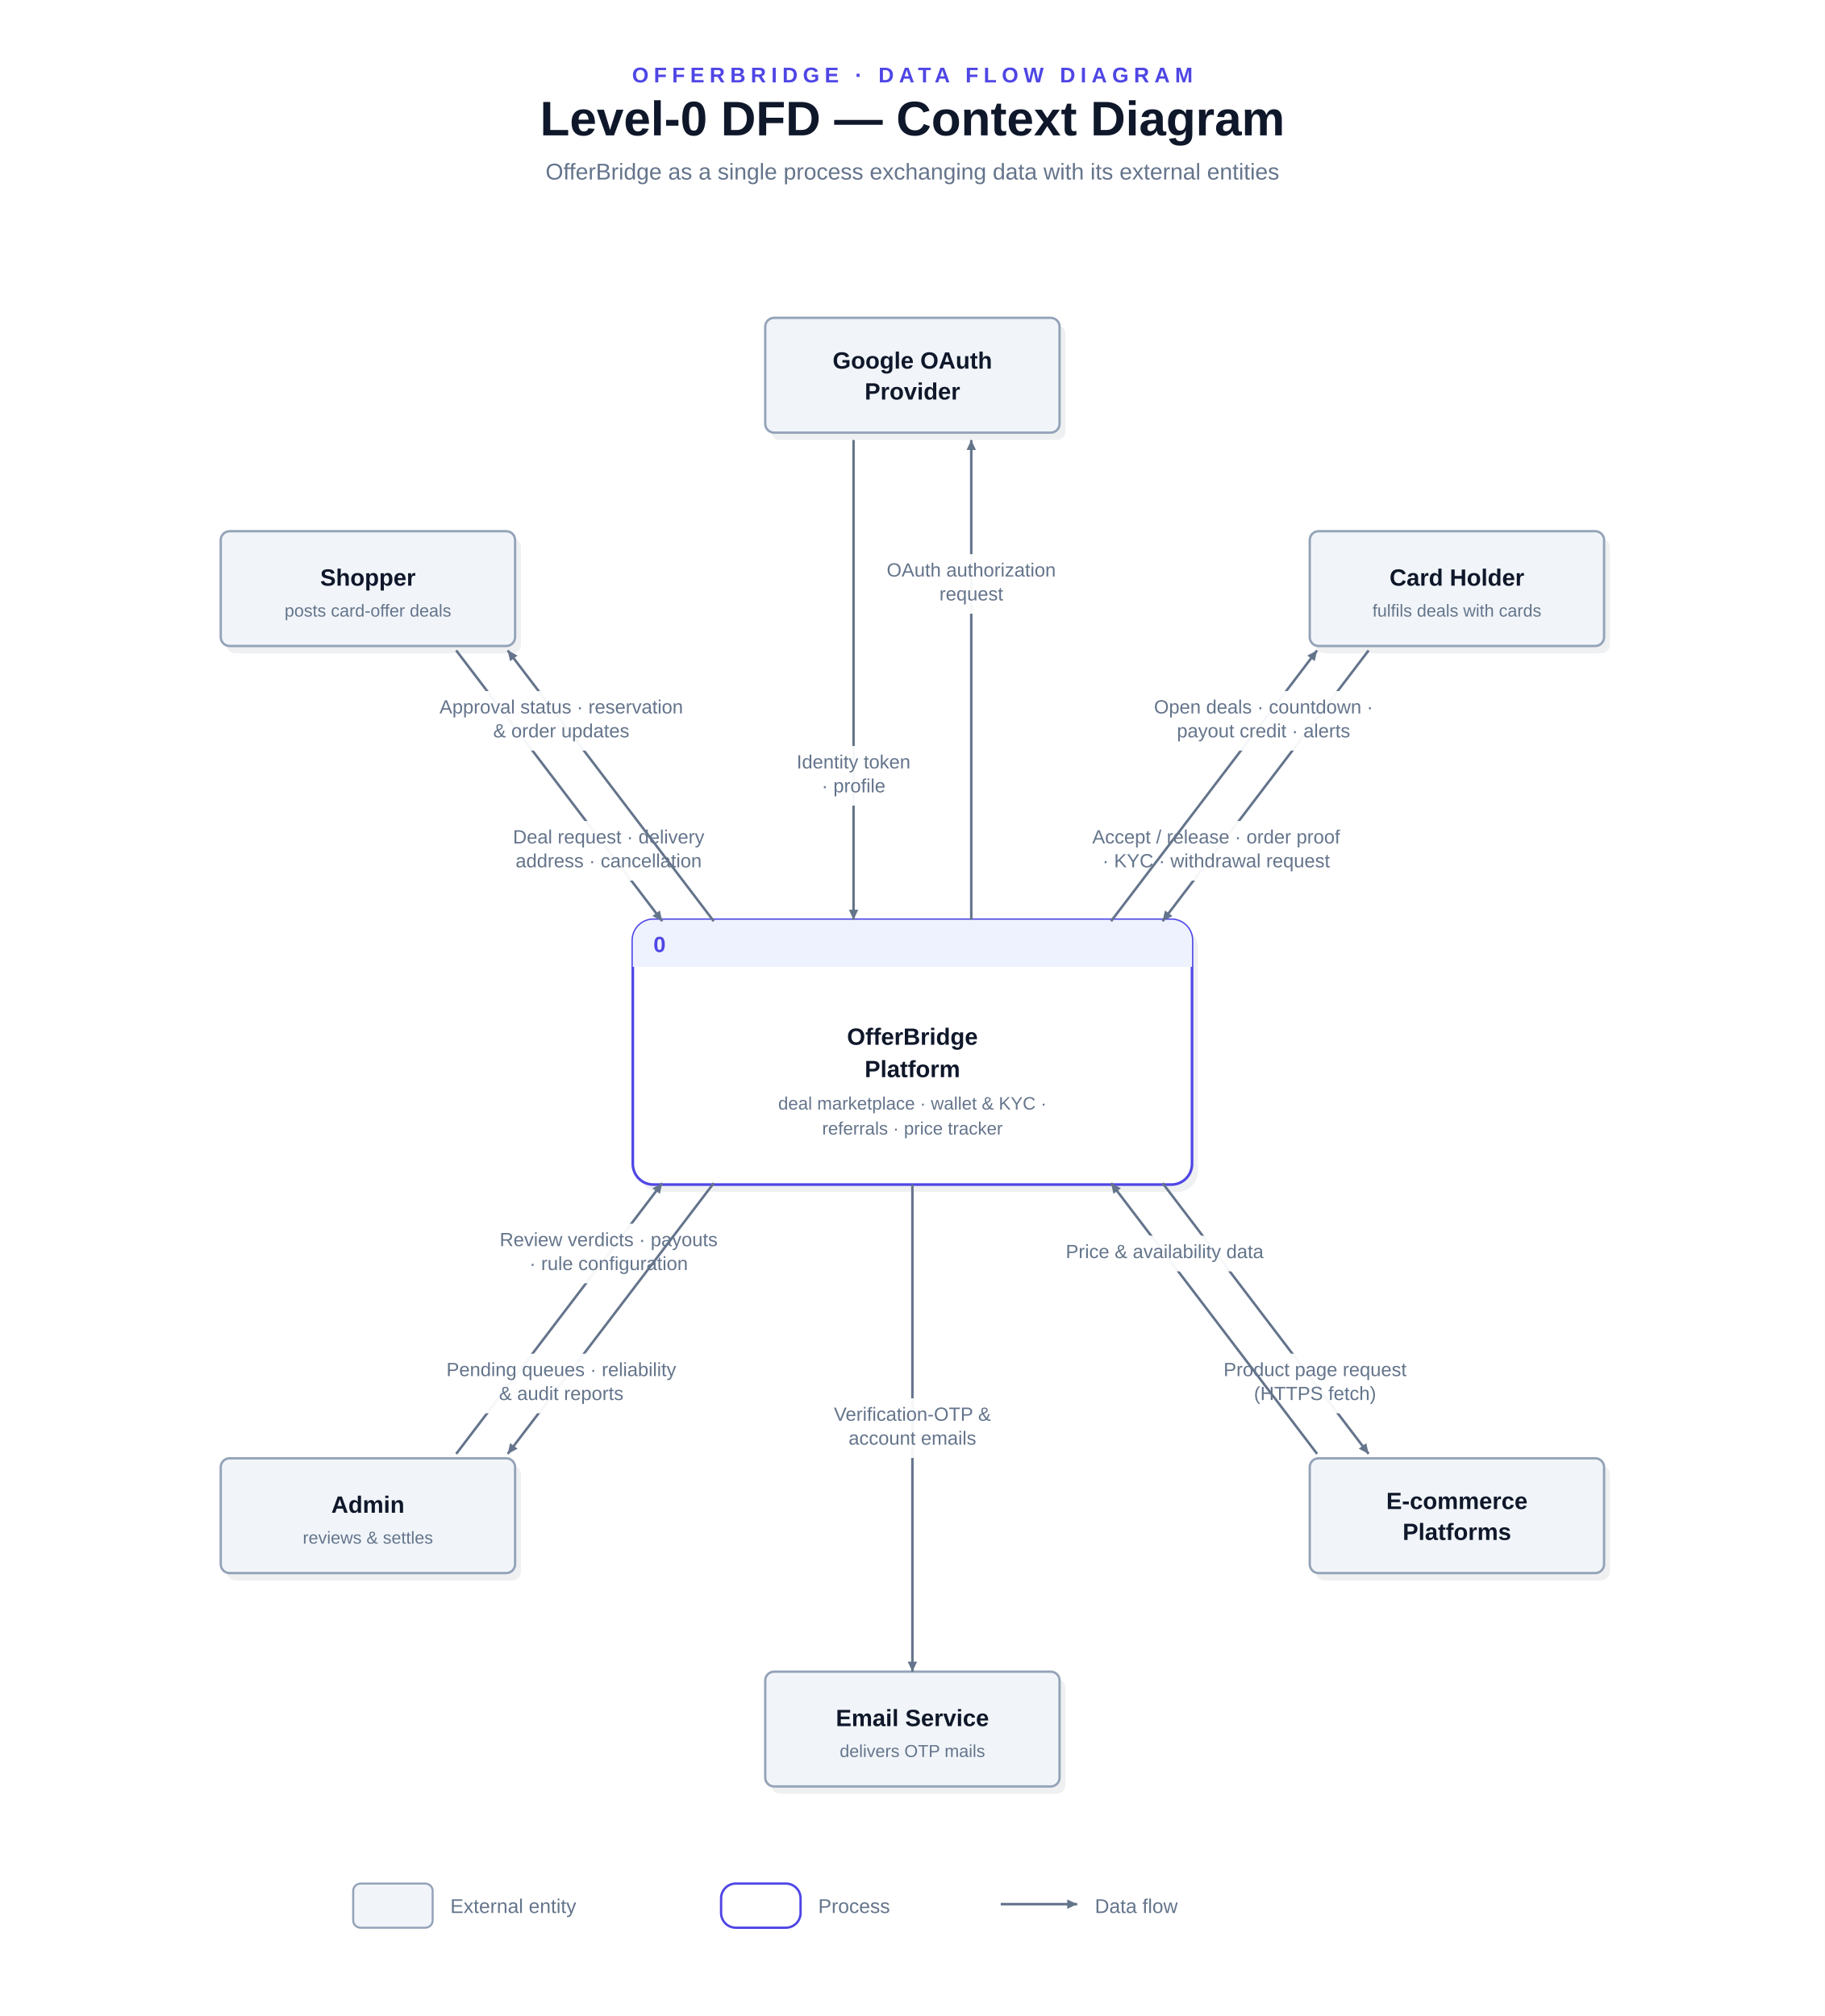
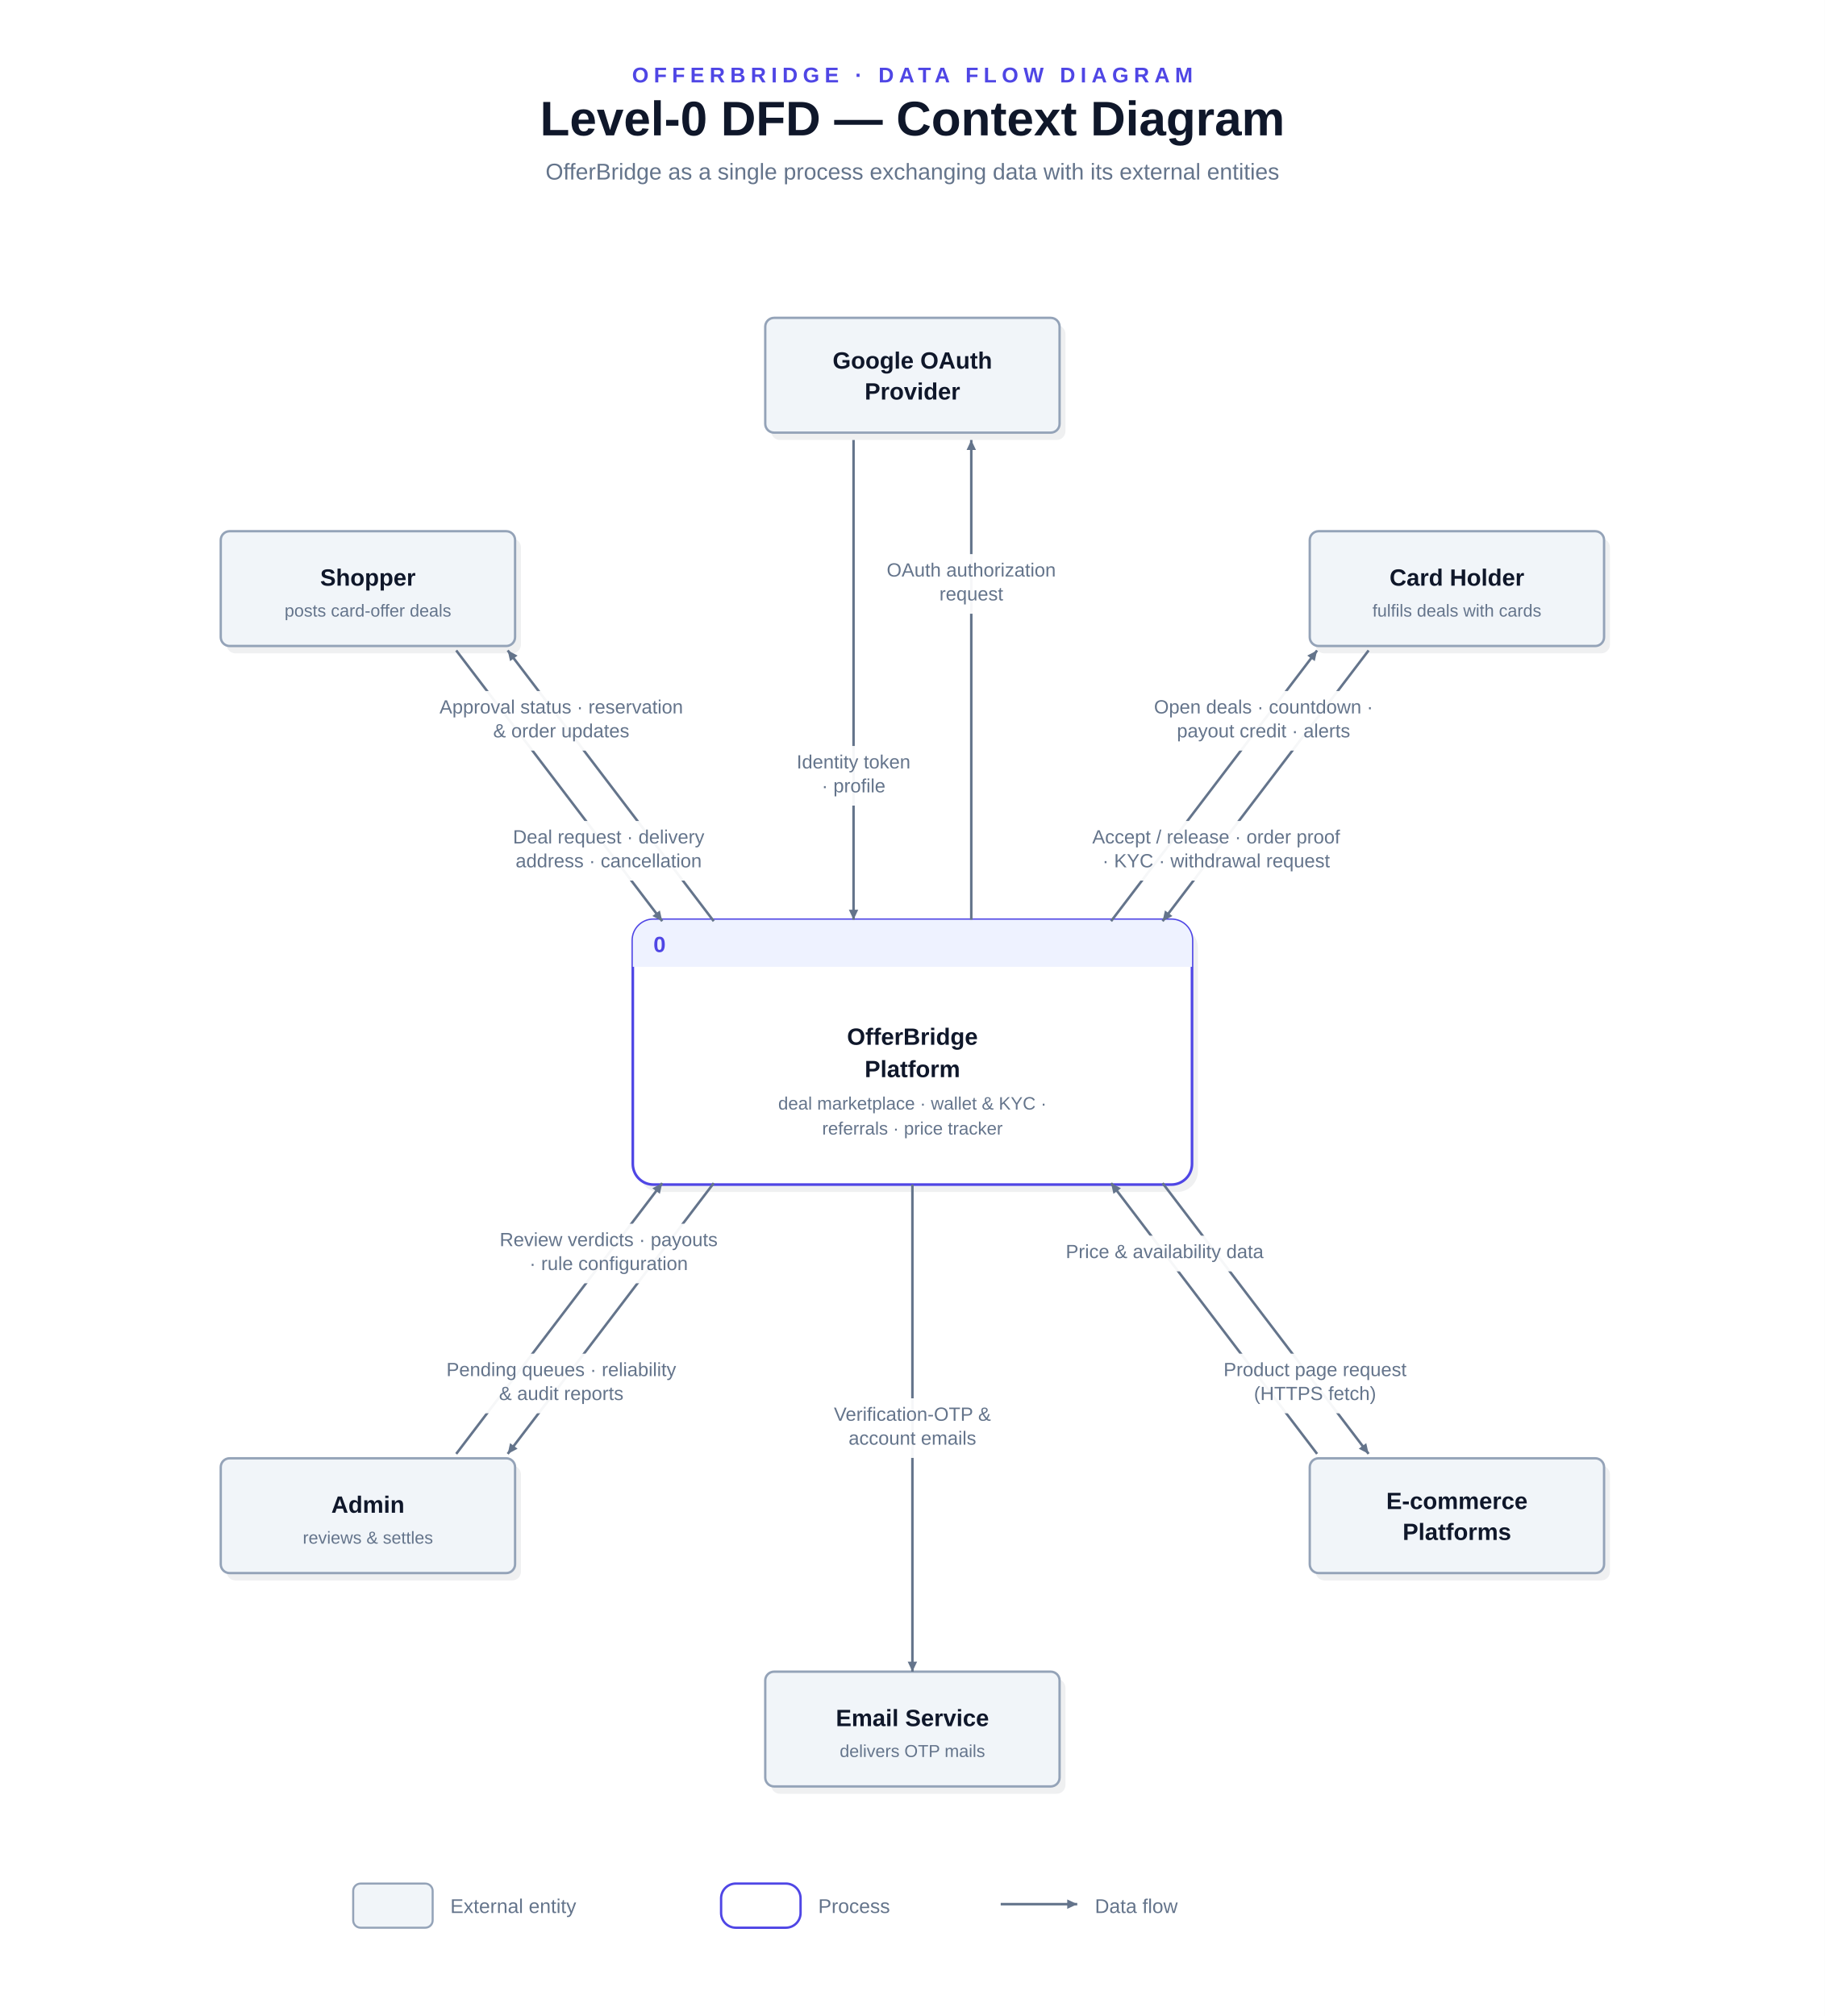
<svg xmlns="http://www.w3.org/2000/svg" width="1240" height="1370" viewBox="0 0 1240 1370">
  <rect width="1240" height="1370" fill="#FFFFFF" />
  <text x="620" y="56" font-family="Segoe UI, Arial, sans-serif" font-size="14.5" font-weight="700" fill="#4F46E5" text-anchor="middle" letter-spacing="3.5">OFFERBRIDGE · DATA FLOW DIAGRAM</text>
  <text x="620" y="92" font-family="Segoe UI, Arial, sans-serif" font-size="33" font-weight="700" fill="#0F172A" text-anchor="middle">Level-0 DFD — Context Diagram</text>
  <text x="620" y="122" font-family="Segoe UI, Arial, sans-serif" font-size="15.5" font-weight="400" fill="#64748B" text-anchor="middle">OfferBridge as a single process exchanging data with its external entities</text>
  <rect x="154" y="366" width="200" height="78" rx="6" fill="#0F172A" opacity="0.07" />
  <rect x="150" y="361" width="200" height="78" rx="6" fill="#F1F5F9" stroke="#94A3B8" stroke-width="1.6" />
  <text x="250" y="398" font-family="Segoe UI, Arial, sans-serif" font-size="16" font-weight="700" fill="#0F172A" text-anchor="middle">Shopper</text>
  <text x="250" y="419" font-family="Segoe UI, Arial, sans-serif" font-size="11.8" font-weight="400" fill="#64748B" text-anchor="middle">posts card-offer deals</text>
  <rect x="894" y="366" width="200" height="78" rx="6" fill="#0F172A" opacity="0.07" />
  <rect x="890" y="361" width="200" height="78" rx="6" fill="#F1F5F9" stroke="#94A3B8" stroke-width="1.6" />
  <text x="990" y="398" font-family="Segoe UI, Arial, sans-serif" font-size="16" font-weight="700" fill="#0F172A" text-anchor="middle">Card Holder</text>
  <text x="990" y="419" font-family="Segoe UI, Arial, sans-serif" font-size="11.8" font-weight="400" fill="#64748B" text-anchor="middle">fulfils deals with cards</text>
  <rect x="154" y="996" width="200" height="78" rx="6" fill="#0F172A" opacity="0.07" />
  <rect x="150" y="991" width="200" height="78" rx="6" fill="#F1F5F9" stroke="#94A3B8" stroke-width="1.6" />
  <text x="250" y="1028" font-family="Segoe UI, Arial, sans-serif" font-size="16" font-weight="700" fill="#0F172A" text-anchor="middle">Admin</text>
  <text x="250" y="1049" font-family="Segoe UI, Arial, sans-serif" font-size="11.8" font-weight="400" fill="#64748B" text-anchor="middle">reviews &amp; settles</text>
  <rect x="894" y="996" width="200" height="78" rx="6" fill="#0F172A" opacity="0.07" />
  <rect x="890" y="991" width="200" height="78" rx="6" fill="#F1F5F9" stroke="#94A3B8" stroke-width="1.6" />
  <text x="990" y="1025.5" font-family="Segoe UI, Arial, sans-serif" font-size="16" font-weight="700" fill="#0F172A" text-anchor="middle">E-commerce</text>
  <text x="990" y="1046.5" font-family="Segoe UI, Arial, sans-serif" font-size="16" font-weight="700" fill="#0F172A" text-anchor="middle">Platforms</text>
  <rect x="524" y="221" width="200" height="78" rx="6" fill="#0F172A" opacity="0.07" />
  <rect x="520" y="216" width="200" height="78" rx="6" fill="#F1F5F9" stroke="#94A3B8" stroke-width="1.6" />
  <text x="620" y="250.5" font-family="Segoe UI, Arial, sans-serif" font-size="16" font-weight="700" fill="#0F172A" text-anchor="middle">Google OAuth</text>
  <text x="620" y="271.5" font-family="Segoe UI, Arial, sans-serif" font-size="16" font-weight="700" fill="#0F172A" text-anchor="middle">Provider</text>
  <rect x="524" y="1141" width="200" height="78" rx="6" fill="#0F172A" opacity="0.07" />
  <rect x="520" y="1136" width="200" height="78" rx="6" fill="#F1F5F9" stroke="#94A3B8" stroke-width="1.6" />
  <text x="620" y="1173" font-family="Segoe UI, Arial, sans-serif" font-size="16" font-weight="700" fill="#0F172A" text-anchor="middle">Email Service</text>
  <text x="620" y="1194" font-family="Segoe UI, Arial, sans-serif" font-size="11.8" font-weight="400" fill="#64748B" text-anchor="middle">delivers OTP mails</text>
  <rect x="434" y="630" width="380" height="180" rx="14" fill="#0F172A" opacity="0.07" />
  <rect x="430" y="625" width="380" height="180" rx="14" fill="#FFFFFF" stroke="#4F46E5" stroke-width="1.8" />
  <path d="M430 639 a14 14 0 0 1 14 -14 h352 a14 14 0 0 1 14 14 v18 h-380 Z" fill="#EEF2FF" />
  <text x="444" y="647" font-family="Segoe UI, Arial, sans-serif" font-size="15" font-weight="700" fill="#4F46E5" text-anchor="start">0</text>
  <text x="620" y="710" font-family="Segoe UI, Arial, sans-serif" font-size="16" font-weight="700" fill="#0F172A" text-anchor="middle">OfferBridge</text>
  <text x="620" y="732" font-family="Segoe UI, Arial, sans-serif" font-size="16" font-weight="700" fill="#0F172A" text-anchor="middle">Platform</text>
  <text x="620" y="754" font-family="Segoe UI, Arial, sans-serif" font-size="12.2" font-weight="400" fill="#64748B" text-anchor="middle">deal marketplace · wallet &amp; KYC ·</text>
  <text x="620" y="771" font-family="Segoe UI, Arial, sans-serif" font-size="12.2" font-weight="400" fill="#64748B" text-anchor="middle">referrals · price tracker</text>
  <path d="M310 442 L450 626" fill="none" stroke="#64748B" stroke-width="1.7" stroke-linejoin="round" />
  <path d="M443.3 622.5 L450 626 L448.4 618.7 Z" fill="#64748B" />
+   <path d="M485 626 L345 442" fill="none" stroke="#64748B" stroke-width="1.7" stroke-linejoin="round" />
+   <path d="M351.7 445.5 L345 442 L346.6 449.3 Z" fill="#64748B" />
+   <path d="M930 442 L790 626" fill="none" stroke="#64748B" stroke-width="1.7" stroke-linejoin="round" />
+   <path d="M791.6 618.7 L790 626 L796.7 622.5 Z" fill="#64748B" />
+   <path d="M755 626 L895 442" fill="none" stroke="#64748B" stroke-width="1.7" stroke-linejoin="round" />
+   <path d="M893.4 449.3 L895 442 L888.3 445.5 Z" fill="#64748B" />
+   <path d="M310 988 L450 804" fill="none" stroke="#64748B" stroke-width="1.7" stroke-linejoin="round" />
+   <path d="M448.4 811.3 L450 804 L443.3 807.5 Z" fill="#64748B" />
+   <path d="M485 804 L345 988" fill="none" stroke="#64748B" stroke-width="1.7" stroke-linejoin="round" />
+   <path d="M346.6 980.7 L345 988 L351.7 984.5 Z" fill="#64748B" />
+   <path d="M790 804 L930 988" fill="none" stroke="#64748B" stroke-width="1.7" stroke-linejoin="round" />
+   <path d="M923.3 984.5 L930 988 L928.4 980.7 Z" fill="#64748B" />
+   <path d="M895 988 L755 804" fill="none" stroke="#64748B" stroke-width="1.7" stroke-linejoin="round" />
+   <path d="M761.7 807.5 L755 804 L756.6 811.3 Z" fill="#64748B" />
+   <path d="M660 625 L660 299" fill="none" stroke="#64748B" stroke-width="1.7" stroke-linejoin="round" />
+   <path d="M663.2 305.8 L660 299 L656.8 305.8 Z" fill="#64748B" />
+   <path d="M580 299 L580 625" fill="none" stroke="#64748B" stroke-width="1.7" stroke-linejoin="round" />
+   <path d="M576.8 618.2 L580 625 L583.2 618.2 Z" fill="#64748B" />
+   <path d="M620 805 L620 1136" fill="none" stroke="#64748B" stroke-width="1.7" stroke-linejoin="round" />
+   <path d="M616.8 1129.2 L620 1136 L623.2 1129.2 Z" fill="#64748B" />
+   <path d="M310 442 L450 626" fill="none" stroke="none" stroke-width="0" stroke-linejoin="round" />
  <rect x="340.82" y="557.91" width="145.56" height="40.5" rx="6" fill="#FFFFFF" opacity="0.94" />
  <text x="413.6" y="573.16" font-family="Segoe UI, Arial, sans-serif" font-size="13" font-weight="500" fill="#64748B" text-anchor="middle">Deal request · delivery</text>
  <text x="413.6" y="589.41" font-family="Segoe UI, Arial, sans-serif" font-size="13" font-weight="500" fill="#64748B" text-anchor="middle">address · cancellation</text>
-   <path d="M485 626 L345 442" fill="none" stroke="#64748B" stroke-width="1.7" stroke-linejoin="round" />
-   <path d="M351.7 445.5 L345 442 L346.6 449.3 Z" fill="#64748B" />
+   <path d="M485 626 L345 442" fill="none" stroke="none" stroke-width="0" stroke-linejoin="round" />
  <rect x="290.68" y="469.59" width="181.44" height="40.5" rx="6" fill="#FFFFFF" opacity="0.94" />
  <text x="381.4" y="484.84" font-family="Segoe UI, Arial, sans-serif" font-size="13" font-weight="500" fill="#64748B" text-anchor="middle">Approval status · reservation</text>
  <text x="381.4" y="501.09" font-family="Segoe UI, Arial, sans-serif" font-size="13" font-weight="500" fill="#64748B" text-anchor="middle">&amp; order updates</text>
-   <path d="M930 442 L790 626" fill="none" stroke="#64748B" stroke-width="1.7" stroke-linejoin="round" />
-   <path d="M791.6 618.7 L790 626 L796.7 622.5 Z" fill="#64748B" />
+   <path d="M930 442 L790 626" fill="none" stroke="none" stroke-width="0" stroke-linejoin="round" />
  <rect x="733.73" y="557.91" width="185.34" height="40.5" rx="6" fill="#FFFFFF" opacity="0.94" />
  <text x="826.4" y="573.16" font-family="Segoe UI, Arial, sans-serif" font-size="13" font-weight="500" fill="#64748B" text-anchor="middle">Accept / release · order proof</text>
  <text x="826.4" y="589.41" font-family="Segoe UI, Arial, sans-serif" font-size="13" font-weight="500" fill="#64748B" text-anchor="middle">· KYC · withdrawal request</text>
-   <path d="M755 626 L895 442" fill="none" stroke="#64748B" stroke-width="1.7" stroke-linejoin="round" />
-   <path d="M893.4 449.3 L895 442 L888.3 445.5 Z" fill="#64748B" />
+   <path d="M755 626 L895 442" fill="none" stroke="none" stroke-width="0" stroke-linejoin="round" />
  <rect x="777.11" y="469.59" width="162.98" height="40.5" rx="6" fill="#FFFFFF" opacity="0.94" />
  <text x="858.6" y="484.84" font-family="Segoe UI, Arial, sans-serif" font-size="13" font-weight="500" fill="#64748B" text-anchor="middle">Open deals · countdown ·</text>
  <text x="858.6" y="501.09" font-family="Segoe UI, Arial, sans-serif" font-size="13" font-weight="500" fill="#64748B" text-anchor="middle">payout credit · alerts</text>
-   <path d="M310 988 L450 804" fill="none" stroke="#64748B" stroke-width="1.7" stroke-linejoin="round" />
-   <path d="M448.4 811.3 L450 804 L443.3 807.5 Z" fill="#64748B" />
+   <path d="M310 988 L450 804" fill="none" stroke="none" stroke-width="0" stroke-linejoin="round" />
  <rect x="330.16" y="831.59" width="166.88" height="40.5" rx="6" fill="#FFFFFF" opacity="0.94" />
  <text x="413.6" y="846.84" font-family="Segoe UI, Arial, sans-serif" font-size="13" font-weight="500" fill="#64748B" text-anchor="middle">Review verdicts · payouts</text>
  <text x="413.6" y="863.09" font-family="Segoe UI, Arial, sans-serif" font-size="13" font-weight="500" fill="#64748B" text-anchor="middle">· rule configuration</text>
-   <path d="M485 804 L345 988" fill="none" stroke="#64748B" stroke-width="1.7" stroke-linejoin="round" />
-   <path d="M346.6 980.7 L345 988 L351.7 984.5 Z" fill="#64748B" />
+   <path d="M485 804 L345 988" fill="none" stroke="none" stroke-width="0" stroke-linejoin="round" />
  <rect x="294.19" y="919.91" width="174.42" height="40.5" rx="6" fill="#FFFFFF" opacity="0.94" />
  <text x="381.4" y="935.16" font-family="Segoe UI, Arial, sans-serif" font-size="13" font-weight="500" fill="#64748B" text-anchor="middle">Pending queues · reliability</text>
  <text x="381.4" y="951.41" font-family="Segoe UI, Arial, sans-serif" font-size="13" font-weight="500" fill="#64748B" text-anchor="middle">&amp; audit reports</text>
-   <path d="M790 804 L930 988" fill="none" stroke="#64748B" stroke-width="1.7" stroke-linejoin="round" />
-   <path d="M923.3 984.5 L930 988 L928.4 980.7 Z" fill="#64748B" />
+   <path d="M790 804 L930 988" fill="none" stroke="none" stroke-width="0" stroke-linejoin="round" />
  <rect x="825.11" y="919.91" width="136.98" height="40.5" rx="6" fill="#FFFFFF" opacity="0.94" />
  <text x="893.6" y="935.16" font-family="Segoe UI, Arial, sans-serif" font-size="13" font-weight="500" fill="#64748B" text-anchor="middle">Product page request</text>
  <text x="893.6" y="951.41" font-family="Segoe UI, Arial, sans-serif" font-size="13" font-weight="500" fill="#64748B" text-anchor="middle">(HTTPS fetch)</text>
-   <path d="M895 988 L755 804" fill="none" stroke="#64748B" stroke-width="1.7" stroke-linejoin="round" />
-   <path d="M761.7 807.5 L755 804 L756.6 811.3 Z" fill="#64748B" />
+   <path d="M895 988 L755 804" fill="none" stroke="none" stroke-width="0" stroke-linejoin="round" />
  <rect x="714.72" y="839.715" width="153.36" height="24.25" rx="6" fill="#FFFFFF" opacity="0.94" />
  <text x="791.4" y="854.965" font-family="Segoe UI, Arial, sans-serif" font-size="13" font-weight="500" fill="#64748B" text-anchor="middle">Price &amp; availability data</text>
-   <path d="M660 625 L660 299" fill="none" stroke="#64748B" stroke-width="1.7" stroke-linejoin="round" />
-   <path d="M663.2 305.8 L660 299 L656.8 305.8 Z" fill="#64748B" />
+   <path d="M660 625 L660 299" fill="none" stroke="none" stroke-width="0" stroke-linejoin="round" />
  <rect x="595.93" y="376.55" width="128.14" height="40.5" rx="6" fill="#FFFFFF" opacity="0.94" />
  <text x="660" y="391.8" font-family="Segoe UI, Arial, sans-serif" font-size="13" font-weight="500" fill="#64748B" text-anchor="middle">OAuth authorization</text>
  <text x="660" y="408.05" font-family="Segoe UI, Arial, sans-serif" font-size="13" font-weight="500" fill="#64748B" text-anchor="middle">request</text>
-   <path d="M580 299 L580 625" fill="none" stroke="#64748B" stroke-width="1.7" stroke-linejoin="round" />
-   <path d="M576.8 618.2 L580 625 L583.2 618.2 Z" fill="#64748B" />
+   <path d="M580 299 L580 625" fill="none" stroke="none" stroke-width="0" stroke-linejoin="round" />
  <rect x="533.22" y="506.95" width="93.56" height="40.5" rx="6" fill="#FFFFFF" opacity="0.94" />
  <text x="580" y="522.2" font-family="Segoe UI, Arial, sans-serif" font-size="13" font-weight="500" fill="#64748B" text-anchor="middle">Identity token</text>
  <text x="580" y="538.45" font-family="Segoe UI, Arial, sans-serif" font-size="13" font-weight="500" fill="#64748B" text-anchor="middle">· profile</text>
-   <path d="M620 805 L620 1136" fill="none" stroke="#64748B" stroke-width="1.7" stroke-linejoin="round" />
-   <path d="M616.8 1129.2 L620 1136 L623.2 1129.2 Z" fill="#64748B" />
+   <path d="M620 805 L620 1136" fill="none" stroke="none" stroke-width="0" stroke-linejoin="round" />
  <rect x="558.14" y="950.25" width="123.72" height="40.5" rx="6" fill="#FFFFFF" opacity="0.94" />
  <text x="620" y="965.5" font-family="Segoe UI, Arial, sans-serif" font-size="13" font-weight="500" fill="#64748B" text-anchor="middle">Verification-OTP &amp;</text>
  <text x="620" y="981.75" font-family="Segoe UI, Arial, sans-serif" font-size="13" font-weight="500" fill="#64748B" text-anchor="middle">account emails</text>
  <rect x="240" y="1280" width="54" height="30" rx="5" fill="#F1F5F9" stroke="#94A3B8" stroke-width="1.4" />
  <text x="306" y="1300" font-family="Segoe UI, Arial, sans-serif" font-size="13.5" font-weight="400" fill="#64748B" text-anchor="start">External entity</text>
  <rect x="490" y="1280" width="54" height="30" rx="10" fill="#FFFFFF" stroke="#4F46E5" stroke-width="1.6" />
  <text x="556" y="1300" font-family="Segoe UI, Arial, sans-serif" font-size="13.5" font-weight="400" fill="#64748B" text-anchor="start">Process</text>
  <path d="M680 1294 L732 1294" fill="none" stroke="#64748B" stroke-width="1.7" stroke-linejoin="round" />
  <path d="M725.2 1297.2 L732 1294 L725.2 1290.8 Z" fill="#64748B" />
  <text x="744" y="1300" font-family="Segoe UI, Arial, sans-serif" font-size="13.5" font-weight="400" fill="#64748B" text-anchor="start">Data flow</text>
</svg>
